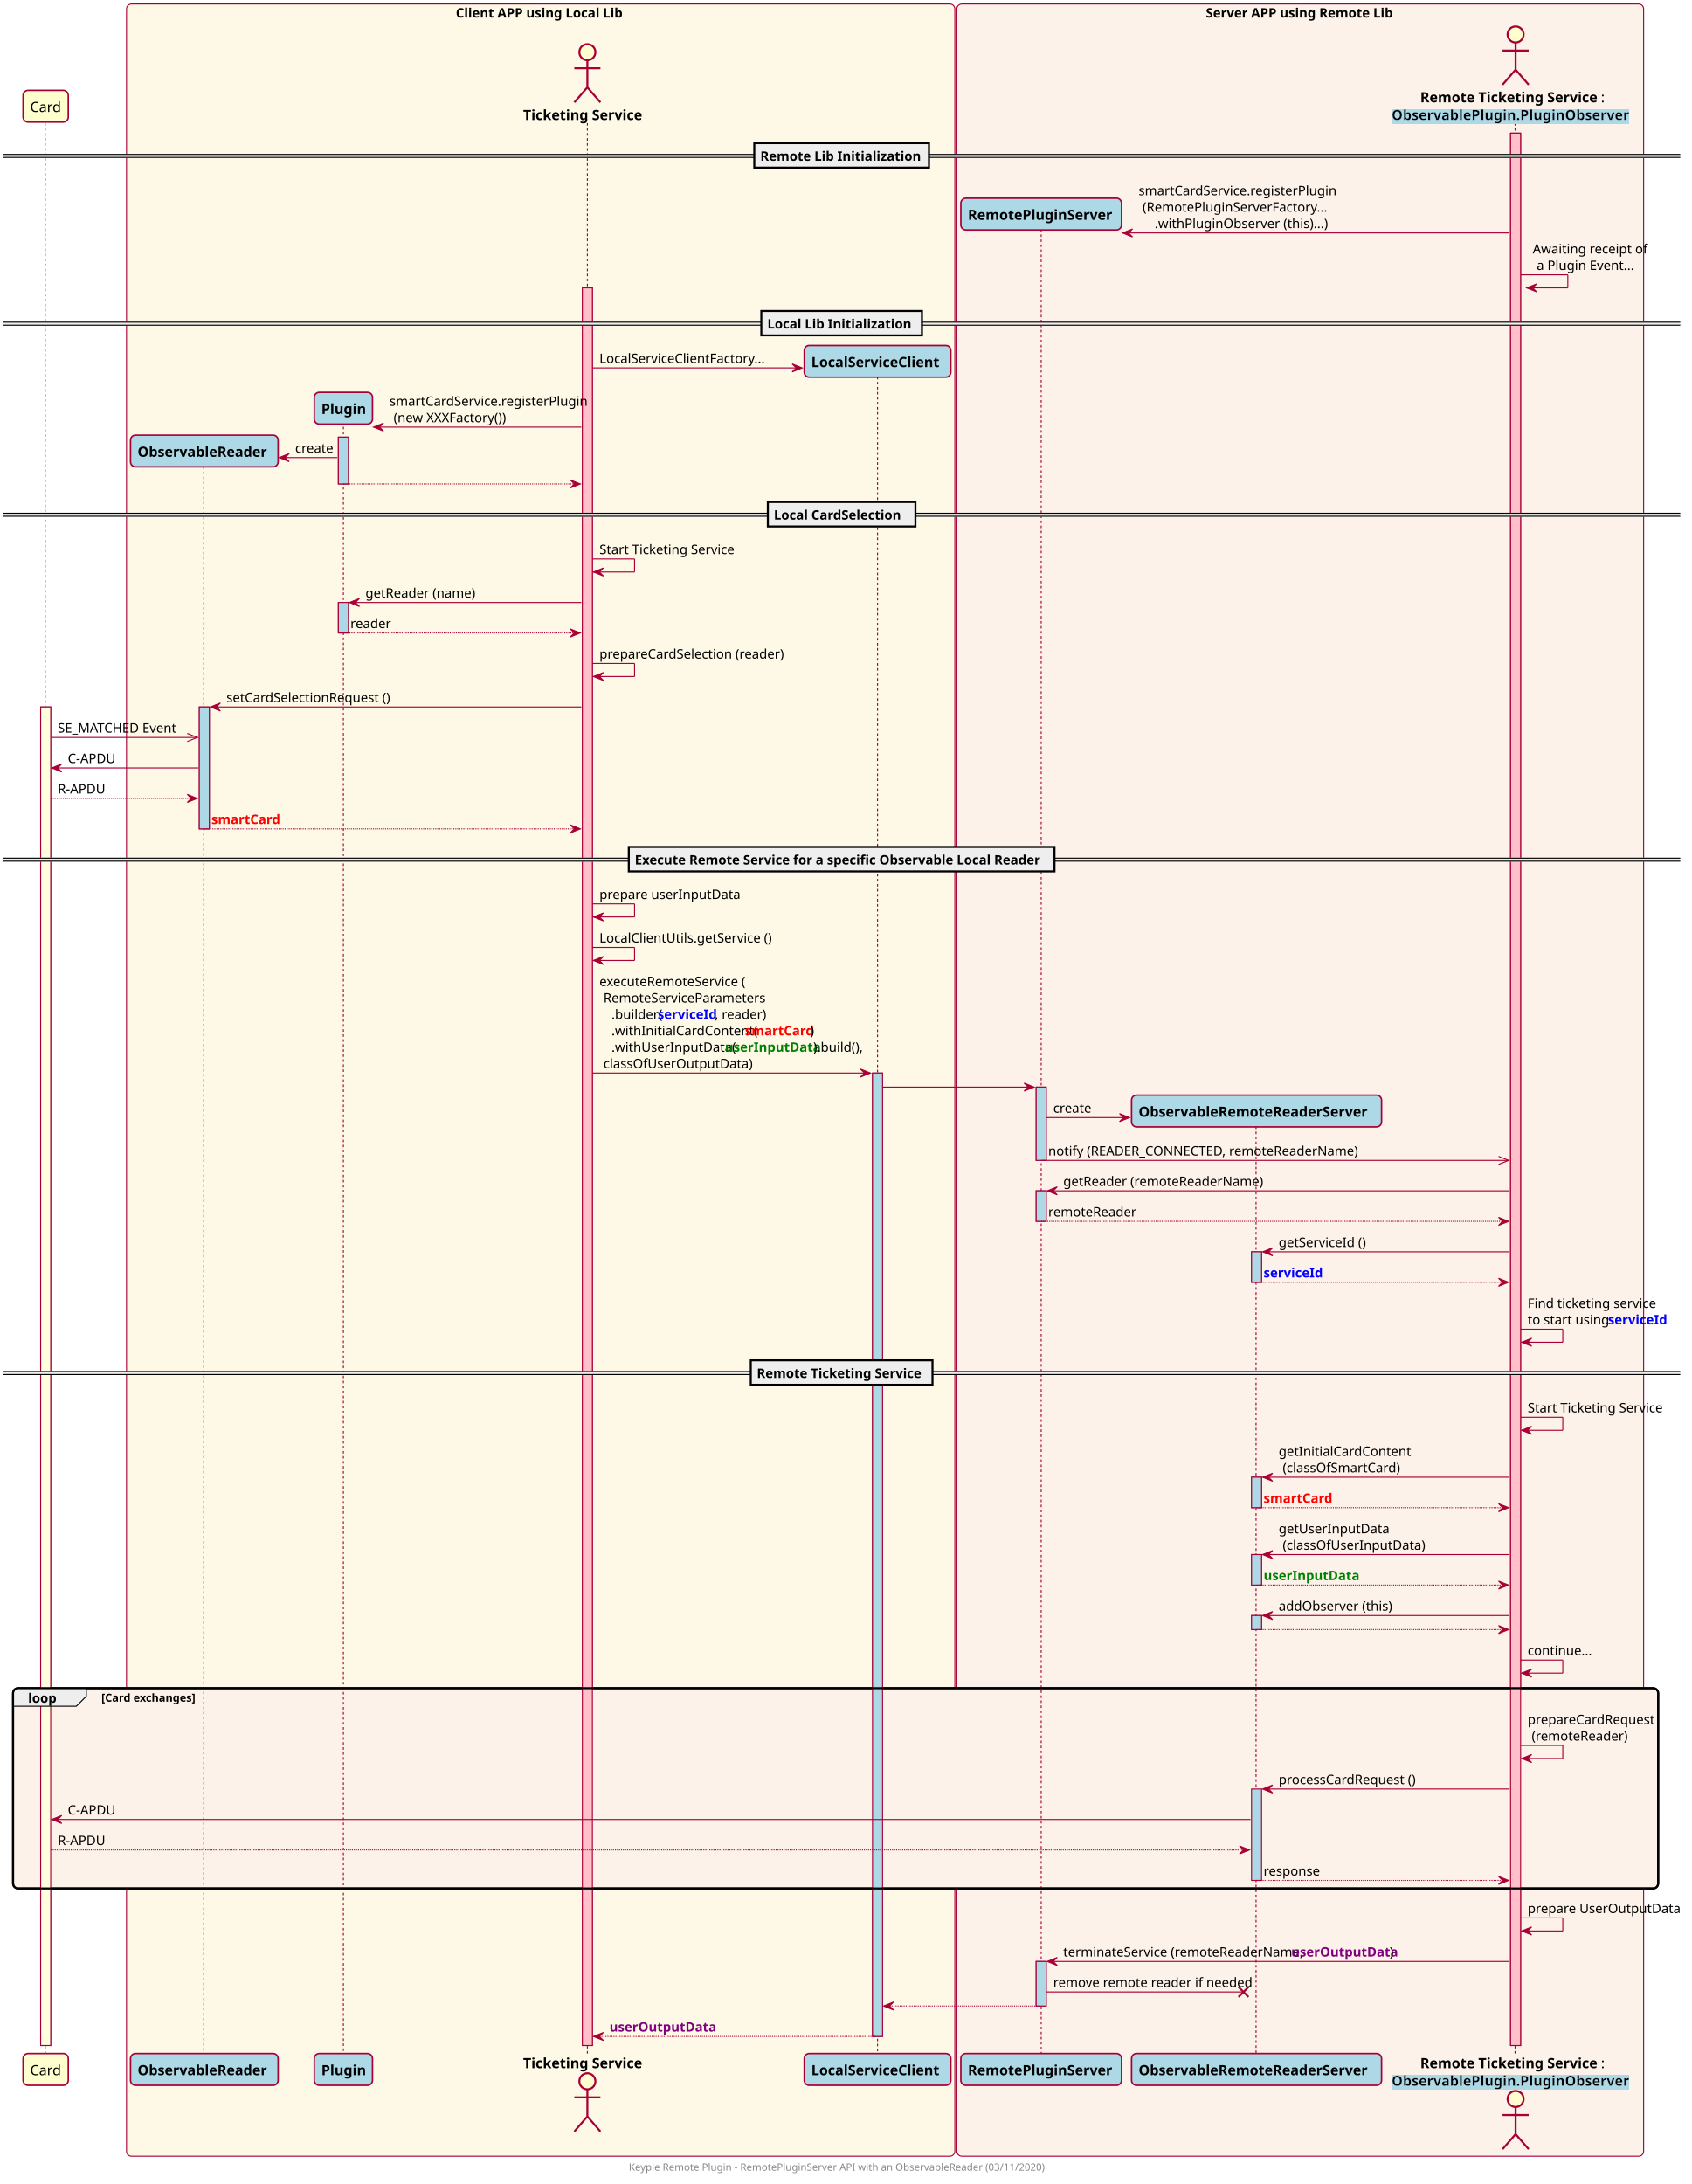
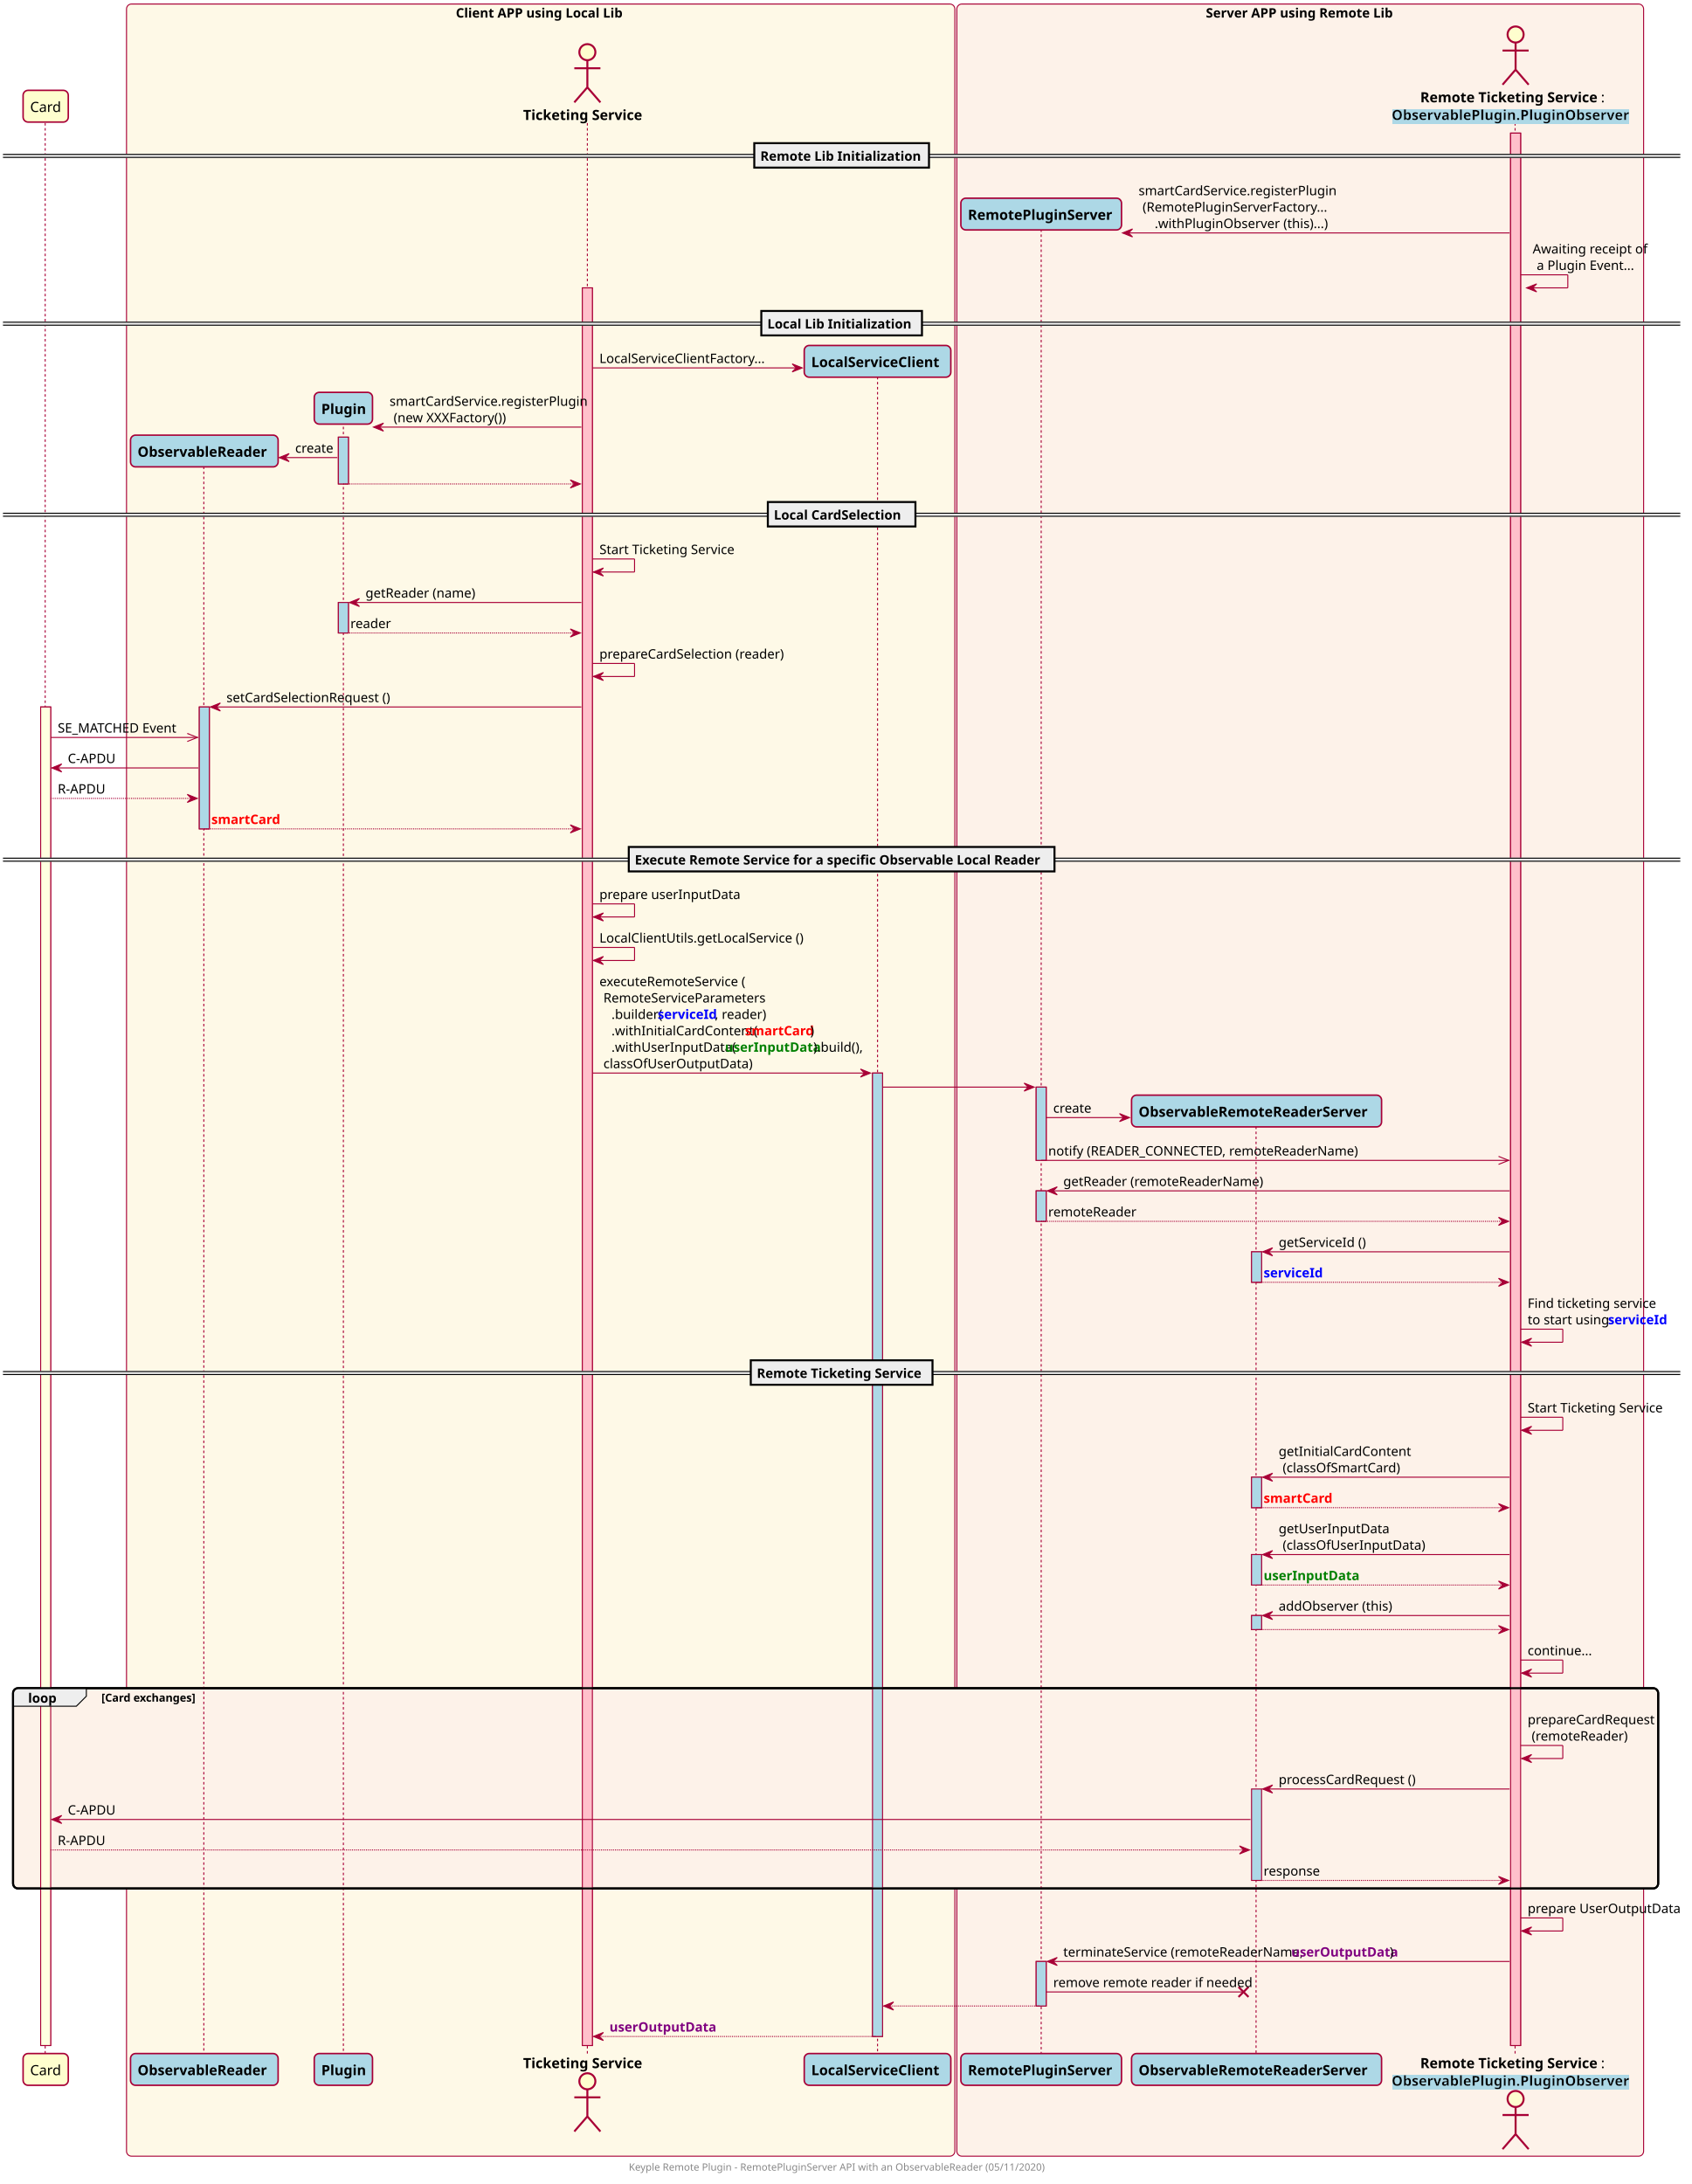
<svg xmlns="http://www.w3.org/2000/svg" contentScriptType="application/ecmascript" contentStyleType="text/css" height="4350px" preserveAspectRatio="none" style="width:3370px;height:4350px;" version="1.1" viewBox="0 0 3370 4350" width="3370px" zoomAndPan="magnify">
  <defs>
-     <filter height="1" id="b1gq5yoxg2u9iy0" width="1" x="0" y="0">
+     <filter height="1" id="b15k7k8jhwmaz30" width="1" x="0" y="0">
      <feFlood flood-color="#ADD8E6" result="flood" />
      <feComposite in="SourceGraphic" in2="flood" operator="over" />
    </filter>
  </defs>
  <g>
    <rect fill="#FEF9E7" height="4286.609" rx="10" ry="10" style="stroke: #A80036; stroke-width: 2.0;" width="1650" x="252" y="8" />
    <text fill="#000000" font-family="sans-serif" font-size="26" font-weight="bold" lengthAdjust="spacingAndGlyphs" textLength="338" x="908" y="34.99">Client APP using Local Lib</text>
    <rect fill="#FDF2E9" height="4286.609" rx="10" ry="10" style="stroke: #A80036; stroke-width: 2.0;" width="1368" x="1906" y="8" />
    <text fill="#000000" font-family="sans-serif" font-size="26" font-weight="bold" lengthAdjust="spacingAndGlyphs" textLength="376" x="2402" y="34.99">Server APP using Remote Lib</text>
    <rect fill="#FFFFE0" height="2666.047" style="stroke: #A80036; stroke-width: 2.0;" width="20" x="81" y="1408.125" />
    <rect fill="#ADD8E6" height="242.812" style="stroke: #A80036; stroke-width: 2.0;" width="20" x="397" y="1408.125" />
    <rect fill="#ADD8E6" height="93.219" style="stroke: #A80036; stroke-width: 2.0;" width="20" x="674" y="870.688" />
    <rect fill="#ADD8E6" height="60.703" style="stroke: #A80036; stroke-width: 2.0;" width="20" x="674" y="1200.016" />
    <rect fill="#FFC0CB" height="3500.812" style="stroke: #A80036; stroke-width: 2.0;" width="20" x="1160" y="573.359" />
    <rect fill="#ADD8E6" height="1918.906" style="stroke: #A80036; stroke-width: 2.0;" width="20" x="1738" y="2137.266" />
    <rect fill="#ADD8E6" height="145.922" style="stroke: #A80036; stroke-width: 2.0;" width="20" x="2064" y="2165.266" />
    <rect fill="#ADD8E6" height="60.703" style="stroke: #A80036; stroke-width: 2.0;" width="20" x="2064" y="2371.891" />
    <rect fill="#ADD8E6" height="88.703" style="stroke: #A80036; stroke-width: 2.0;" width="20" x="2064" y="3906.766" />
    <rect fill="#ADD8E6" height="60.703" style="stroke: #A80036; stroke-width: 2.0;" width="20" x="2493" y="2493.297" />
    <rect fill="#ADD8E6" height="60.703" style="stroke: #A80036; stroke-width: 2.0;" width="20" x="2493" y="2942.219" />
    <rect fill="#ADD8E6" height="60.703" style="stroke: #A80036; stroke-width: 2.0;" width="20" x="2493" y="3096.328" />
    <rect fill="#ADD8E6" height="28" style="stroke: #A80036; stroke-width: 2.0;" width="20" x="2493" y="3217.734" />
    <rect fill="#ADD8E6" height="182.109" style="stroke: #A80036; stroke-width: 2.0;" width="20" x="2493" y="3563.25" />
    <rect fill="#FFC0CB" height="3809.031" style="stroke: #A80036; stroke-width: 2.0;" width="20" x="3009" y="265.141" />
    <rect fill="#FDF2E9" height="398.922" rx="10" ry="10" style="stroke: #000000; stroke-width: 4.0;" width="3277" x="26" y="3362.438" />
    <line style="stroke: #A80036; stroke-width: 2.0; stroke-dasharray: 5.0,5.0;" x1="90" x2="90" y1="245.141" y2="4092.172" />
    <line style="stroke: #A80036; stroke-width: 2.0; stroke-dasharray: 5.0,5.0;" x1="406" x2="406" y1="929.297" y2="4092.172" />
    <line style="stroke: #A80036; stroke-width: 2.0; stroke-dasharray: 5.0,5.0;" x1="684" x2="684" y1="839.984" y2="4092.172" />
    <line style="stroke: #A80036; stroke-width: 2.0; stroke-dasharray: 5.0,5.0;" x1="1170" x2="1170" y1="245.141" y2="4092.172" />
    <line style="stroke: #A80036; stroke-width: 2.0; stroke-dasharray: 5.0,5.0;" x1="1748" x2="1748" y1="750.672" y2="4092.172" />
    <line style="stroke: #A80036; stroke-width: 2.0; stroke-dasharray: 5.0,5.0;" x1="2074" x2="2074" y1="436.898" y2="4092.172" />
    <line style="stroke: #A80036; stroke-width: 2.0; stroke-dasharray: 5.0,5.0;" x1="2502" x2="2502" y1="2243.875" y2="4092.172" />
    <line style="stroke: #A80036; stroke-width: 2.0; stroke-dasharray: 5.0,5.0;" x1="3018" x2="3018" y1="245.141" y2="4092.172" />
    <rect fill="#FEFECE" height="63.219" rx="10" ry="10" style="stroke: #A80036; stroke-width: 3.0;" width="90" x="46" y="179.922" />
    <text fill="#000000" font-family="sans-serif" font-size="28" lengthAdjust="spacingAndGlyphs" textLength="62" x="60" y="222.988">Card</text>
    <rect fill="#FEFECE" height="63.219" rx="10" ry="10" style="stroke: #A80036; stroke-width: 3.0;" width="90" x="46" y="4090.172" />
    <text fill="#000000" font-family="sans-serif" font-size="28" lengthAdjust="spacingAndGlyphs" textLength="62" x="60" y="4133.238">Card</text>
    <rect fill="#ADD8E6" height="63.219" rx="10" ry="10" style="stroke: #A80036; stroke-width: 3.0;" width="294" x="260" y="4090.172" />
    <text fill="#000000" font-family="sans-serif" font-size="28" font-weight="bold" lengthAdjust="spacingAndGlyphs" textLength="266" x="274" y="4133.238">ObservableReader</text>
    <rect fill="#ADD8E6" height="63.219" rx="10" ry="10" style="stroke: #A80036; stroke-width: 3.0;" width="116" x="626" y="4090.172" />
    <text fill="#000000" font-family="sans-serif" font-size="28" font-weight="bold" lengthAdjust="spacingAndGlyphs" textLength="88" x="640" y="4133.238">Plugin</text>
    <text fill="#000000" font-family="sans-serif" font-size="28" font-weight="bold" lengthAdjust="spacingAndGlyphs" textLength="244" x="1042" y="238.988">Ticketing Service</text>
    <ellipse cx="1170" cy="103.922" fill="#FEFECE" rx="16" ry="16" style="stroke: #A80036; stroke-width: 4.0;" />
    <path d="M1170,119.922 L1170,173.922 M1144,135.922 L1196,135.922 M1170,173.922 L1144,203.922 M1170,173.922 L1196,203.922 " fill="none" style="stroke: #A80036; stroke-width: 4.0;" />
    <text fill="#000000" font-family="sans-serif" font-size="28" font-weight="bold" lengthAdjust="spacingAndGlyphs" textLength="244" x="1042" y="4119.238">Ticketing Service</text>
    <ellipse cx="1170" cy="4145.391" fill="#FEFECE" rx="16" ry="16" style="stroke: #A80036; stroke-width: 4.0;" />
    <path d="M1170,4161.391 L1170,4215.391 M1144,4177.391 L1196,4177.391 M1170,4215.391 L1144,4245.391 M1170,4215.391 L1196,4245.391 " fill="none" style="stroke: #A80036; stroke-width: 4.0;" />
    <rect fill="#ADD8E6" height="63.219" rx="10" ry="10" style="stroke: #A80036; stroke-width: 3.0;" width="292" x="1602" y="4090.172" />
    <text fill="#000000" font-family="sans-serif" font-size="28" font-weight="bold" lengthAdjust="spacingAndGlyphs" textLength="264" x="1616" y="4133.238">LocalServiceClient</text>
    <rect fill="#ADD8E6" height="63.219" rx="10" ry="10" style="stroke: #A80036; stroke-width: 3.0;" width="320" x="1914" y="4090.172" />
    <text fill="#000000" font-family="sans-serif" font-size="28" font-weight="bold" lengthAdjust="spacingAndGlyphs" textLength="292" x="1928" y="4133.238">RemotePluginServer</text>
    <rect fill="#ADD8E6" height="63.219" rx="10" ry="10" style="stroke: #A80036; stroke-width: 3.0;" width="498" x="2254" y="4090.172" />
    <text fill="#000000" font-family="sans-serif" font-size="28" font-weight="bold" lengthAdjust="spacingAndGlyphs" textLength="470" x="2268" y="4133.238">ObservableRemoteReaderServer</text>
    <text fill="#000000" font-family="sans-serif" font-size="28" font-weight="bold" lengthAdjust="spacingAndGlyphs" textLength="360" x="2829" y="203.769">Remote Ticketing Service</text>
    <text fill="#000000" font-family="sans-serif" font-size="28" lengthAdjust="spacingAndGlyphs" textLength="8" x="3189" y="203.769">:</text>
-     <text fill="#000000" filter="url(#b1gq5yoxg2u9iy0)" font-family="sans-serif" font-size="28" font-weight="bold" lengthAdjust="spacingAndGlyphs" textLength="482" x="2772" y="238.988">ObservablePlugin.PluginObserver</text>
+     <text fill="#000000" filter="url(#b15k7k8jhwmaz30)" font-family="sans-serif" font-size="28" font-weight="bold" lengthAdjust="spacingAndGlyphs" textLength="482" x="2772" y="238.988">ObservablePlugin.PluginObserver</text>
    <ellipse cx="3019" cy="68.703" fill="#FEFECE" rx="16" ry="16" style="stroke: #A80036; stroke-width: 4.0;" />
    <path d="M3019,84.703 L3019,138.703 M2993,100.703 L3045,100.703 M3019,138.703 L2993,168.703 M3019,138.703 L3045,168.703 " fill="none" style="stroke: #A80036; stroke-width: 4.0;" />
    <text fill="#000000" font-family="sans-serif" font-size="28" font-weight="bold" lengthAdjust="spacingAndGlyphs" textLength="360" x="2829" y="4119.238">Remote Ticketing Service</text>
    <text fill="#000000" font-family="sans-serif" font-size="28" lengthAdjust="spacingAndGlyphs" textLength="8" x="3189" y="4119.238">:</text>
-     <text fill="#000000" filter="url(#b1gq5yoxg2u9iy0)" font-family="sans-serif" font-size="28" font-weight="bold" lengthAdjust="spacingAndGlyphs" textLength="482" x="2772" y="4154.457">ObservablePlugin.PluginObserver</text>
+     <text fill="#000000" filter="url(#b15k7k8jhwmaz30)" font-family="sans-serif" font-size="28" font-weight="bold" lengthAdjust="spacingAndGlyphs" textLength="482" x="2772" y="4154.457">ObservablePlugin.PluginObserver</text>
    <ellipse cx="3019" cy="4180.609" fill="#FEFECE" rx="16" ry="16" style="stroke: #A80036; stroke-width: 4.0;" />
    <path d="M3019,4196.609 L3019,4250.609 M2993,4212.609 L3045,4212.609 M3019,4250.609 L2993,4280.609 M3019,4250.609 L3045,4280.609 " fill="none" style="stroke: #A80036; stroke-width: 4.0;" />
    <rect fill="#FFFFE0" height="2666.047" style="stroke: #A80036; stroke-width: 2.0;" width="20" x="81" y="1408.125" />
    <rect fill="#ADD8E6" height="242.812" style="stroke: #A80036; stroke-width: 2.0;" width="20" x="397" y="1408.125" />
    <rect fill="#ADD8E6" height="93.219" style="stroke: #A80036; stroke-width: 2.0;" width="20" x="674" y="870.688" />
    <rect fill="#ADD8E6" height="60.703" style="stroke: #A80036; stroke-width: 2.0;" width="20" x="674" y="1200.016" />
    <rect fill="#FFC0CB" height="3500.812" style="stroke: #A80036; stroke-width: 2.0;" width="20" x="1160" y="573.359" />
    <rect fill="#ADD8E6" height="1918.906" style="stroke: #A80036; stroke-width: 2.0;" width="20" x="1738" y="2137.266" />
    <rect fill="#ADD8E6" height="145.922" style="stroke: #A80036; stroke-width: 2.0;" width="20" x="2064" y="2165.266" />
    <rect fill="#ADD8E6" height="60.703" style="stroke: #A80036; stroke-width: 2.0;" width="20" x="2064" y="2371.891" />
    <rect fill="#ADD8E6" height="88.703" style="stroke: #A80036; stroke-width: 2.0;" width="20" x="2064" y="3906.766" />
    <rect fill="#ADD8E6" height="60.703" style="stroke: #A80036; stroke-width: 2.0;" width="20" x="2493" y="2493.297" />
    <rect fill="#ADD8E6" height="60.703" style="stroke: #A80036; stroke-width: 2.0;" width="20" x="2493" y="2942.219" />
    <rect fill="#ADD8E6" height="60.703" style="stroke: #A80036; stroke-width: 2.0;" width="20" x="2493" y="3096.328" />
    <rect fill="#ADD8E6" height="28" style="stroke: #A80036; stroke-width: 2.0;" width="20" x="2493" y="3217.734" />
    <rect fill="#ADD8E6" height="182.109" style="stroke: #A80036; stroke-width: 2.0;" width="20" x="2493" y="3563.25" />
    <rect fill="#FFC0CB" height="3809.031" style="stroke: #A80036; stroke-width: 2.0;" width="20" x="3009" y="265.141" />
    <rect fill="#EEEEEE" height="6" style="stroke: #EEEEEE; stroke-width: 2.0;" width="3341" x="6" y="307.492" />
    <line style="stroke: #000000; stroke-width: 2.0;" x1="6" x2="3347" y1="307.492" y2="307.492" />
    <line style="stroke: #000000; stroke-width: 2.0;" x1="6" x2="3347" y1="313.492" y2="313.492" />
    <rect fill="#EEEEEE" height="48.703" style="stroke: #000000; stroke-width: 4.0;" width="348" x="1502.5" y="285.141" />
    <text fill="#000000" font-family="sans-serif" font-size="26" font-weight="bold" lengthAdjust="spacingAndGlyphs" textLength="312" x="1514.5" y="320.131">Remote Lib Initialization</text>
    <polygon fill="#A80036" points="2256,455.953,2236,463.953,2256,471.953,2248,463.953" style="stroke: #A80036; stroke-width: 2.0;" />
    <line style="stroke: #A80036; stroke-width: 2.0;" x1="2244" x2="3007" y1="463.953" y2="463.953" />
    <text fill="#000000" font-family="sans-serif" font-size="26" lengthAdjust="spacingAndGlyphs" textLength="370" x="2268" y="388.834">smartCardService.registerPlugin</text>
    <text fill="#000000" font-family="sans-serif" font-size="26" lengthAdjust="spacingAndGlyphs" textLength="354" x="2276" y="421.537">(RemotePluginServerFactory...</text>
    <text fill="#000000" font-family="sans-serif" font-size="26" lengthAdjust="spacingAndGlyphs" textLength="326" x="2300" y="454.24">.withPluginObserver (this)...)</text>
    <rect fill="#ADD8E6" height="63.219" rx="10" ry="10" style="stroke: #A80036; stroke-width: 3.0;" width="320" x="1914" y="394.734" />
    <text fill="#000000" font-family="sans-serif" font-size="28" font-weight="bold" lengthAdjust="spacingAndGlyphs" textLength="292" x="1928" y="437.801">RemotePluginServer</text>
    <line style="stroke: #A80036; stroke-width: 2.0;" x1="3029" x2="3123" y1="547.359" y2="547.359" />
    <line style="stroke: #A80036; stroke-width: 2.0;" x1="3123" x2="3123" y1="547.359" y2="573.359" />
    <line style="stroke: #A80036; stroke-width: 2.0;" x1="3041" x2="3123" y1="573.359" y2="573.359" />
    <polygon fill="#A80036" points="3061,565.359,3041,573.359,3061,581.359,3053,573.359" style="stroke: #A80036; stroke-width: 2.0;" />
    <text fill="#000000" font-family="sans-serif" font-size="26" lengthAdjust="spacingAndGlyphs" textLength="212" x="3053" y="504.943">Awaiting receipt of</text>
    <text fill="#000000" font-family="sans-serif" font-size="26" lengthAdjust="spacingAndGlyphs" textLength="190" x="3061" y="537.646">a Plugin Event...</text>
    <rect fill="#EEEEEE" height="6" style="stroke: #EEEEEE; stroke-width: 2.0;" width="3341" x="6" y="641.711" />
    <line style="stroke: #000000; stroke-width: 2.0;" x1="6" x2="3347" y1="641.711" y2="641.711" />
    <line style="stroke: #000000; stroke-width: 2.0;" x1="6" x2="3347" y1="647.711" y2="647.711" />
    <rect fill="#EEEEEE" height="48.703" style="stroke: #000000; stroke-width: 4.0;" width="320" x="1516.5" y="619.359" />
    <text fill="#000000" font-family="sans-serif" font-size="26" font-weight="bold" lengthAdjust="spacingAndGlyphs" textLength="284" x="1528.5" y="654.35">Local Lib Initialization</text>
    <polygon fill="#A80036" points="1578,724.766,1598,732.766,1578,740.766,1586,732.766" style="stroke: #A80036; stroke-width: 2.0;" />
    <line style="stroke: #A80036; stroke-width: 2.0;" x1="1180" x2="1590" y1="732.766" y2="732.766" />
    <text fill="#000000" font-family="sans-serif" font-size="26" lengthAdjust="spacingAndGlyphs" textLength="324" x="1194" y="723.053">LocalServiceClientFactory...</text>
    <rect fill="#ADD8E6" height="63.219" rx="10" ry="10" style="stroke: #A80036; stroke-width: 3.0;" width="292" x="1602" y="688.062" />
    <text fill="#000000" font-family="sans-serif" font-size="28" font-weight="bold" lengthAdjust="spacingAndGlyphs" textLength="264" x="1616" y="731.129">LocalServiceClient</text>
    <polygon fill="#A80036" points="764,842.688,744,850.688,764,858.688,756,850.688" style="stroke: #A80036; stroke-width: 2.0;" />
    <line style="stroke: #A80036; stroke-width: 2.0;" x1="752" x2="1158" y1="850.688" y2="850.688" />
    <text fill="#000000" font-family="sans-serif" font-size="26" lengthAdjust="spacingAndGlyphs" textLength="370" x="776" y="808.271">smartCardService.registerPlugin</text>
    <text fill="#000000" font-family="sans-serif" font-size="26" lengthAdjust="spacingAndGlyphs" textLength="216" x="784" y="840.975">(new XXXFactory())</text>
    <rect fill="#ADD8E6" height="63.219" rx="10" ry="10" style="stroke: #A80036; stroke-width: 3.0;" width="116" x="626" y="781.469" />
    <text fill="#000000" font-family="sans-serif" font-size="28" font-weight="bold" lengthAdjust="spacingAndGlyphs" textLength="88" x="640" y="824.535">Plugin</text>
    <polygon fill="#A80036" points="576,903.391,556,911.391,576,919.391,568,911.391" style="stroke: #A80036; stroke-width: 2.0;" />
    <line style="stroke: #A80036; stroke-width: 2.0;" x1="564" x2="672" y1="911.391" y2="911.391" />
    <text fill="#000000" font-family="sans-serif" font-size="26" lengthAdjust="spacingAndGlyphs" textLength="72" x="588" y="901.678">create</text>
    <rect fill="#ADD8E6" height="63.219" rx="10" ry="10" style="stroke: #A80036; stroke-width: 3.0;" width="294" x="260" y="866.688" />
    <text fill="#000000" font-family="sans-serif" font-size="28" font-weight="bold" lengthAdjust="spacingAndGlyphs" textLength="266" x="274" y="909.754">ObservableReader</text>
    <polygon fill="#A80036" points="1136,955.906,1156,963.906,1136,971.906,1144,963.906" style="stroke: #A80036; stroke-width: 2.0;" />
    <line style="stroke: #A80036; stroke-width: 2.0; stroke-dasharray: 2.0,2.0;" x1="684" x2="1148" y1="963.906" y2="963.906" />
    <rect fill="#EEEEEE" height="6" style="stroke: #EEEEEE; stroke-width: 2.0;" width="3341" x="6" y="1022.258" />
    <line style="stroke: #000000; stroke-width: 2.0;" x1="6" x2="3347" y1="1022.258" y2="1022.258" />
    <line style="stroke: #000000; stroke-width: 2.0;" x1="6" x2="3347" y1="1028.258" y2="1028.258" />
    <rect fill="#EEEEEE" height="48.703" style="stroke: #000000; stroke-width: 4.0;" width="294" x="1529.5" y="999.906" />
    <text fill="#000000" font-family="sans-serif" font-size="26" font-weight="bold" lengthAdjust="spacingAndGlyphs" textLength="258" x="1541.5" y="1034.897">Local CardSelection</text>
    <line style="stroke: #A80036; stroke-width: 2.0;" x1="1180" x2="1264" y1="1113.312" y2="1113.312" />
    <line style="stroke: #A80036; stroke-width: 2.0;" x1="1264" x2="1264" y1="1113.312" y2="1139.312" />
    <line style="stroke: #A80036; stroke-width: 2.0;" x1="1182" x2="1264" y1="1139.312" y2="1139.312" />
    <polygon fill="#A80036" points="1202,1131.312,1182,1139.312,1202,1147.312,1194,1139.312" style="stroke: #A80036; stroke-width: 2.0;" />
    <text fill="#000000" font-family="sans-serif" font-size="26" lengthAdjust="spacingAndGlyphs" textLength="260" x="1194" y="1103.6">Start Ticketing Service</text>
    <polygon fill="#A80036" points="716,1192.016,696,1200.016,716,1208.016,708,1200.016" style="stroke: #A80036; stroke-width: 2.0;" />
    <line style="stroke: #A80036; stroke-width: 2.0;" x1="704" x2="1158" y1="1200.016" y2="1200.016" />
    <text fill="#000000" font-family="sans-serif" font-size="26" lengthAdjust="spacingAndGlyphs" textLength="206" x="728" y="1190.303">getReader (name)</text>
    <polygon fill="#A80036" points="1136,1252.719,1156,1260.719,1136,1268.719,1144,1260.719" style="stroke: #A80036; stroke-width: 2.0;" />
    <line style="stroke: #A80036; stroke-width: 2.0; stroke-dasharray: 2.0,2.0;" x1="684" x2="1148" y1="1260.719" y2="1260.719" />
    <text fill="#000000" font-family="sans-serif" font-size="26" lengthAdjust="spacingAndGlyphs" textLength="72" x="698" y="1251.006">reader</text>
    <line style="stroke: #A80036; stroke-width: 2.0;" x1="1180" x2="1264" y1="1321.422" y2="1321.422" />
    <line style="stroke: #A80036; stroke-width: 2.0;" x1="1264" x2="1264" y1="1321.422" y2="1347.422" />
    <line style="stroke: #A80036; stroke-width: 2.0;" x1="1182" x2="1264" y1="1347.422" y2="1347.422" />
    <polygon fill="#A80036" points="1202,1339.422,1182,1347.422,1202,1355.422,1194,1347.422" style="stroke: #A80036; stroke-width: 2.0;" />
    <text fill="#000000" font-family="sans-serif" font-size="26" lengthAdjust="spacingAndGlyphs" textLength="344" x="1194" y="1311.709">prepareCardSelection (reader)</text>
    <polygon fill="#A80036" points="439,1400.125,419,1408.125,439,1416.125,431,1408.125" style="stroke: #A80036; stroke-width: 2.0;" />
    <line style="stroke: #A80036; stroke-width: 2.0;" x1="427" x2="1158" y1="1408.125" y2="1408.125" />
    <text fill="#000000" font-family="sans-serif" font-size="26" lengthAdjust="spacingAndGlyphs" textLength="318" x="451" y="1398.412">setCardSelectionRequest ()</text>
    <line style="stroke: #A80036; stroke-width: 2.0;" x1="393" x2="373" y1="1468.828" y2="1460.828" />
    <line style="stroke: #A80036; stroke-width: 2.0;" x1="393" x2="373" y1="1468.828" y2="1476.828" />
    <line style="stroke: #A80036; stroke-width: 2.0;" x1="101" x2="395" y1="1468.828" y2="1468.828" />
    <text fill="#000000" font-family="sans-serif" font-size="26" lengthAdjust="spacingAndGlyphs" textLength="248" x="115" y="1459.115">SE_MATCHED Event</text>
    <polygon fill="#A80036" points="123,1521.531,103,1529.531,123,1537.531,115,1529.531" style="stroke: #A80036; stroke-width: 2.0;" />
    <line style="stroke: #A80036; stroke-width: 2.0;" x1="111" x2="395" y1="1529.531" y2="1529.531" />
    <text fill="#000000" font-family="sans-serif" font-size="26" lengthAdjust="spacingAndGlyphs" textLength="98" x="135" y="1519.818">C-APDU</text>
    <polygon fill="#A80036" points="373,1582.234,393,1590.234,373,1598.234,381,1590.234" style="stroke: #A80036; stroke-width: 2.0;" />
    <line style="stroke: #A80036; stroke-width: 2.0; stroke-dasharray: 2.0,2.0;" x1="101" x2="385" y1="1590.234" y2="1590.234" />
    <text fill="#000000" font-family="sans-serif" font-size="26" lengthAdjust="spacingAndGlyphs" textLength="98" x="115" y="1580.522">R-APDU</text>
    <polygon fill="#A80036" points="1136,1642.938,1156,1650.938,1136,1658.938,1144,1650.938" style="stroke: #A80036; stroke-width: 2.0;" />
    <line style="stroke: #A80036; stroke-width: 2.0; stroke-dasharray: 2.0,2.0;" x1="407" x2="1148" y1="1650.938" y2="1650.938" />
    <text fill="#FF0000" font-family="sans-serif" font-size="26" font-weight="bold" lengthAdjust="spacingAndGlyphs" textLength="130" x="421" y="1641.225">smartCard</text>
    <rect fill="#EEEEEE" height="6" style="stroke: #EEEEEE; stroke-width: 2.0;" width="3341" x="6" y="1709.289" />
    <line style="stroke: #000000; stroke-width: 2.0;" x1="6" x2="3347" y1="1709.289" y2="1709.289" />
    <line style="stroke: #000000; stroke-width: 2.0;" x1="6" x2="3347" y1="1715.289" y2="1715.289" />
    <rect fill="#EEEEEE" height="48.703" style="stroke: #000000; stroke-width: 4.0;" width="848" x="1252.5" y="1686.938" />
    <text fill="#000000" font-family="sans-serif" font-size="26" font-weight="bold" lengthAdjust="spacingAndGlyphs" textLength="812" x="1264.5" y="1721.928">Execute Remote Service for a specific Observable Local Reader</text>
    <line style="stroke: #A80036; stroke-width: 2.0;" x1="1180" x2="1264" y1="1800.344" y2="1800.344" />
    <line style="stroke: #A80036; stroke-width: 2.0;" x1="1264" x2="1264" y1="1800.344" y2="1826.344" />
    <line style="stroke: #A80036; stroke-width: 2.0;" x1="1182" x2="1264" y1="1826.344" y2="1826.344" />
    <polygon fill="#A80036" points="1202,1818.344,1182,1826.344,1202,1834.344,1194,1826.344" style="stroke: #A80036; stroke-width: 2.0;" />
    <text fill="#000000" font-family="sans-serif" font-size="26" lengthAdjust="spacingAndGlyphs" textLength="254" x="1194" y="1790.631">prepare userInputData</text>
    <line style="stroke: #A80036; stroke-width: 2.0;" x1="1180" x2="1264" y1="1887.047" y2="1887.047" />
    <line style="stroke: #A80036; stroke-width: 2.0;" x1="1264" x2="1264" y1="1887.047" y2="1913.047" />
    <line style="stroke: #A80036; stroke-width: 2.0;" x1="1182" x2="1264" y1="1913.047" y2="1913.047" />
    <polygon fill="#A80036" points="1202,1905.047,1182,1913.047,1202,1921.047,1194,1913.047" style="stroke: #A80036; stroke-width: 2.0;" />
-     <text fill="#000000" font-family="sans-serif" font-size="26" lengthAdjust="spacingAndGlyphs" textLength="332" x="1194" y="1877.334">LocalClientUtils.getService ()</text>
+     <text fill="#000000" font-family="sans-serif" font-size="26" lengthAdjust="spacingAndGlyphs" textLength="394" x="1194" y="1877.334">LocalClientUtils.getLocalService ()</text>
    <polygon fill="#A80036" points="1714,2129.266,1734,2137.266,1714,2145.266,1722,2137.266" style="stroke: #A80036; stroke-width: 2.0;" />
    <line style="stroke: #A80036; stroke-width: 2.0;" x1="1180" x2="1726" y1="2137.266" y2="2137.266" />
    <text fill="#000000" font-family="sans-serif" font-size="26" lengthAdjust="spacingAndGlyphs" textLength="282" x="1194" y="1964.037">executeRemoteService (</text>
    <text fill="#000000" font-family="sans-serif" font-size="26" lengthAdjust="spacingAndGlyphs" textLength="308" x="1202" y="1996.74">RemoteServiceParameters</text>
    <text fill="#000000" font-family="sans-serif" font-size="26" lengthAdjust="spacingAndGlyphs" textLength="92" x="1218" y="2029.443">.builder(</text>
    <text fill="#0000FF" font-family="sans-serif" font-size="26" font-weight="bold" lengthAdjust="spacingAndGlyphs" textLength="114" x="1310" y="2029.443">serviceId</text>
    <text fill="#000000" font-family="sans-serif" font-size="26" lengthAdjust="spacingAndGlyphs" textLength="96" x="1424" y="2029.443">, reader)</text>
    <text fill="#000000" font-family="sans-serif" font-size="26" lengthAdjust="spacingAndGlyphs" textLength="266" x="1218" y="2062.146">.withInitialCardContent(</text>
    <text fill="#FF0000" font-family="sans-serif" font-size="26" font-weight="bold" lengthAdjust="spacingAndGlyphs" textLength="130" x="1484" y="2062.146">smartCard</text>
    <text fill="#000000" font-family="sans-serif" font-size="26" lengthAdjust="spacingAndGlyphs" textLength="8" x="1614" y="2062.146">)</text>
    <text fill="#000000" font-family="sans-serif" font-size="26" lengthAdjust="spacingAndGlyphs" textLength="226" x="1218" y="2094.85">.withUserInputData(</text>
    <text fill="#008000" font-family="sans-serif" font-size="26" font-weight="bold" lengthAdjust="spacingAndGlyphs" textLength="176" x="1444" y="2094.85">userInputData</text>
    <text fill="#000000" font-family="sans-serif" font-size="26" lengthAdjust="spacingAndGlyphs" textLength="94" x="1620" y="2094.85">).build(),</text>
    <text fill="#000000" font-family="sans-serif" font-size="26" lengthAdjust="spacingAndGlyphs" textLength="282" x="1202" y="2127.553">classOfUserOutputData)</text>
    <polygon fill="#A80036" points="2040,2157.266,2060,2165.266,2040,2173.266,2048,2165.266" style="stroke: #A80036; stroke-width: 2.0;" />
    <line style="stroke: #A80036; stroke-width: 2.0;" x1="1758" x2="2052" y1="2165.266" y2="2165.266" />
    <polygon fill="#A80036" points="2230,2217.969,2250,2225.969,2230,2233.969,2238,2225.969" style="stroke: #A80036; stroke-width: 2.0;" />
    <line style="stroke: #A80036; stroke-width: 2.0;" x1="2084" x2="2242" y1="2225.969" y2="2225.969" />
    <text fill="#000000" font-family="sans-serif" font-size="26" lengthAdjust="spacingAndGlyphs" textLength="72" x="2098" y="2216.256">create</text>
    <rect fill="#ADD8E6" height="63.219" rx="10" ry="10" style="stroke: #A80036; stroke-width: 3.0;" width="498" x="2254" y="2181.266" />
    <text fill="#000000" font-family="sans-serif" font-size="28" font-weight="bold" lengthAdjust="spacingAndGlyphs" textLength="470" x="2268" y="2224.332">ObservableRemoteReaderServer</text>
    <line style="stroke: #A80036; stroke-width: 2.0;" x1="3005" x2="2985" y1="2311.188" y2="2303.188" />
    <line style="stroke: #A80036; stroke-width: 2.0;" x1="3005" x2="2985" y1="2311.188" y2="2319.188" />
    <line style="stroke: #A80036; stroke-width: 2.0;" x1="2074" x2="3007" y1="2311.188" y2="2311.188" />
    <text fill="#000000" font-family="sans-serif" font-size="26" lengthAdjust="spacingAndGlyphs" textLength="614" x="2088" y="2301.475">notify (READER_CONNECTED, remoteReaderName)</text>
    <polygon fill="#A80036" points="2106,2363.891,2086,2371.891,2106,2379.891,2098,2371.891" style="stroke: #A80036; stroke-width: 2.0;" />
    <line style="stroke: #A80036; stroke-width: 2.0;" x1="2094" x2="3007" y1="2371.891" y2="2371.891" />
    <text fill="#000000" font-family="sans-serif" font-size="26" lengthAdjust="spacingAndGlyphs" textLength="372" x="2118" y="2362.178">getReader (remoteReaderName)</text>
    <polygon fill="#A80036" points="2985,2424.594,3005,2432.594,2985,2440.594,2993,2432.594" style="stroke: #A80036; stroke-width: 2.0;" />
    <line style="stroke: #A80036; stroke-width: 2.0; stroke-dasharray: 2.0,2.0;" x1="2074" x2="2997" y1="2432.594" y2="2432.594" />
    <text fill="#000000" font-family="sans-serif" font-size="26" lengthAdjust="spacingAndGlyphs" textLength="162" x="2088" y="2422.881">remoteReader</text>
    <polygon fill="#A80036" points="2535,2485.297,2515,2493.297,2535,2501.297,2527,2493.297" style="stroke: #A80036; stroke-width: 2.0;" />
    <line style="stroke: #A80036; stroke-width: 2.0;" x1="2523" x2="3007" y1="2493.297" y2="2493.297" />
    <text fill="#000000" font-family="sans-serif" font-size="26" lengthAdjust="spacingAndGlyphs" textLength="164" x="2547" y="2483.584">getServiceId ()</text>
    <polygon fill="#A80036" points="2985,2546,3005,2554,2985,2562,2993,2554" style="stroke: #A80036; stroke-width: 2.0;" />
    <line style="stroke: #A80036; stroke-width: 2.0; stroke-dasharray: 2.0,2.0;" x1="2503" x2="2997" y1="2554" y2="2554" />
    <text fill="#0000FF" font-family="sans-serif" font-size="26" font-weight="bold" lengthAdjust="spacingAndGlyphs" textLength="114" x="2517" y="2544.287">serviceId</text>
    <line style="stroke: #A80036; stroke-width: 2.0;" x1="3029" x2="3113" y1="2647.406" y2="2647.406" />
    <line style="stroke: #A80036; stroke-width: 2.0;" x1="3113" x2="3113" y1="2647.406" y2="2673.406" />
    <line style="stroke: #A80036; stroke-width: 2.0;" x1="3031" x2="3113" y1="2673.406" y2="2673.406" />
    <polygon fill="#A80036" points="3051,2665.406,3031,2673.406,3051,2681.406,3043,2673.406" style="stroke: #A80036; stroke-width: 2.0;" />
    <text fill="#000000" font-family="sans-serif" font-size="26" lengthAdjust="spacingAndGlyphs" textLength="244" x="3043" y="2604.99">Find ticketing service</text>
    <text fill="#000000" font-family="sans-serif" font-size="26" lengthAdjust="spacingAndGlyphs" textLength="152" x="3043" y="2637.693">to start using</text>
    <text fill="#0000FF" font-family="sans-serif" font-size="26" font-weight="bold" lengthAdjust="spacingAndGlyphs" textLength="114" x="3203" y="2637.693">serviceId</text>
    <rect fill="#EEEEEE" height="6" style="stroke: #EEEEEE; stroke-width: 2.0;" width="3341" x="6" y="2731.758" />
    <line style="stroke: #000000; stroke-width: 2.0;" x1="6" x2="3347" y1="2731.758" y2="2731.758" />
    <line style="stroke: #000000; stroke-width: 2.0;" x1="6" x2="3347" y1="2737.758" y2="2737.758" />
    <rect fill="#EEEEEE" height="48.703" style="stroke: #000000; stroke-width: 4.0;" width="362" x="1495.5" y="2709.406" />
    <text fill="#000000" font-family="sans-serif" font-size="26" font-weight="bold" lengthAdjust="spacingAndGlyphs" textLength="326" x="1507.5" y="2744.396">Remote Ticketing Service</text>
    <line style="stroke: #A80036; stroke-width: 2.0;" x1="3029" x2="3113" y1="2822.812" y2="2822.812" />
    <line style="stroke: #A80036; stroke-width: 2.0;" x1="3113" x2="3113" y1="2822.812" y2="2848.812" />
    <line style="stroke: #A80036; stroke-width: 2.0;" x1="3031" x2="3113" y1="2848.812" y2="2848.812" />
    <polygon fill="#A80036" points="3051,2840.812,3031,2848.812,3051,2856.812,3043,2848.812" style="stroke: #A80036; stroke-width: 2.0;" />
    <text fill="#000000" font-family="sans-serif" font-size="26" lengthAdjust="spacingAndGlyphs" textLength="260" x="3043" y="2813.1">Start Ticketing Service</text>
    <polygon fill="#A80036" points="2535,2934.219,2515,2942.219,2535,2950.219,2527,2942.219" style="stroke: #A80036; stroke-width: 2.0;" />
    <line style="stroke: #A80036; stroke-width: 2.0;" x1="2523" x2="3007" y1="2942.219" y2="2942.219" />
    <text fill="#000000" font-family="sans-serif" font-size="26" lengthAdjust="spacingAndGlyphs" textLength="240" x="2547" y="2899.803">getInitialCardContent</text>
    <text fill="#000000" font-family="sans-serif" font-size="26" lengthAdjust="spacingAndGlyphs" textLength="228" x="2555" y="2932.506">(classOfSmartCard)</text>
    <polygon fill="#A80036" points="2985,2994.922,3005,3002.922,2985,3010.922,2993,3002.922" style="stroke: #A80036; stroke-width: 2.0;" />
    <line style="stroke: #A80036; stroke-width: 2.0; stroke-dasharray: 2.0,2.0;" x1="2503" x2="2997" y1="3002.922" y2="3002.922" />
    <text fill="#FF0000" font-family="sans-serif" font-size="26" font-weight="bold" lengthAdjust="spacingAndGlyphs" textLength="130" x="2517" y="2993.209">smartCard</text>
    <polygon fill="#A80036" points="2535,3088.328,2515,3096.328,2535,3104.328,2527,3096.328" style="stroke: #A80036; stroke-width: 2.0;" />
    <line style="stroke: #A80036; stroke-width: 2.0;" x1="2523" x2="3007" y1="3096.328" y2="3096.328" />
    <text fill="#000000" font-family="sans-serif" font-size="26" lengthAdjust="spacingAndGlyphs" textLength="200" x="2547" y="3053.912">getUserInputData</text>
    <text fill="#000000" font-family="sans-serif" font-size="26" lengthAdjust="spacingAndGlyphs" textLength="268" x="2555" y="3086.615">(classOfUserInputData)</text>
    <polygon fill="#A80036" points="2985,3149.031,3005,3157.031,2985,3165.031,2993,3157.031" style="stroke: #A80036; stroke-width: 2.0;" />
    <line style="stroke: #A80036; stroke-width: 2.0; stroke-dasharray: 2.0,2.0;" x1="2503" x2="2997" y1="3157.031" y2="3157.031" />
    <text fill="#008000" font-family="sans-serif" font-size="26" font-weight="bold" lengthAdjust="spacingAndGlyphs" textLength="176" x="2517" y="3147.318">userInputData</text>
    <polygon fill="#A80036" points="2535,3209.734,2515,3217.734,2535,3225.734,2527,3217.734" style="stroke: #A80036; stroke-width: 2.0;" />
    <line style="stroke: #A80036; stroke-width: 2.0;" x1="2523" x2="3007" y1="3217.734" y2="3217.734" />
    <text fill="#000000" font-family="sans-serif" font-size="26" lengthAdjust="spacingAndGlyphs" textLength="210" x="2547" y="3208.021">addObserver (this)</text>
    <polygon fill="#A80036" points="2985,3237.734,3005,3245.734,2985,3253.734,2993,3245.734" style="stroke: #A80036; stroke-width: 2.0;" />
    <line style="stroke: #A80036; stroke-width: 2.0; stroke-dasharray: 2.0,2.0;" x1="2503" x2="2997" y1="3245.734" y2="3245.734" />
    <line style="stroke: #A80036; stroke-width: 2.0;" x1="3029" x2="3113" y1="3306.438" y2="3306.438" />
    <line style="stroke: #A80036; stroke-width: 2.0;" x1="3113" x2="3113" y1="3306.438" y2="3332.438" />
    <line style="stroke: #A80036; stroke-width: 2.0;" x1="3031" x2="3113" y1="3332.438" y2="3332.438" />
    <polygon fill="#A80036" points="3051,3324.438,3031,3332.438,3051,3340.438,3043,3332.438" style="stroke: #A80036; stroke-width: 2.0;" />
    <text fill="#000000" font-family="sans-serif" font-size="26" lengthAdjust="spacingAndGlyphs" textLength="122" x="3043" y="3296.725">continue...</text>
    <path d="M36,3362.438 L172,3362.438 L172,3378.438 L152,3398.438 L26,3398.438 L26,3372.438 " fill="#EEEEEE" style="stroke: #000000; stroke-width: 2.0;" />
    <rect fill="none" height="398.922" rx="10" ry="10" style="stroke: #000000; stroke-width: 4.0;" width="3277" x="26" y="3362.438" />
    <text fill="#000000" font-family="sans-serif" font-size="26" font-weight="bold" lengthAdjust="spacingAndGlyphs" textLength="56" x="56" y="3391.428">loop</text>
    <text fill="#000000" font-family="sans-serif" font-size="22" font-weight="bold" lengthAdjust="spacingAndGlyphs" textLength="194" x="202" y="3389.275">[Card exchanges]</text>
    <line style="stroke: #A80036; stroke-width: 2.0;" x1="3029" x2="3113" y1="3476.547" y2="3476.547" />
    <line style="stroke: #A80036; stroke-width: 2.0;" x1="3113" x2="3113" y1="3476.547" y2="3502.547" />
    <line style="stroke: #A80036; stroke-width: 2.0;" x1="3031" x2="3113" y1="3502.547" y2="3502.547" />
    <polygon fill="#A80036" points="3051,3494.547,3031,3502.547,3051,3510.547,3043,3502.547" style="stroke: #A80036; stroke-width: 2.0;" />
    <text fill="#000000" font-family="sans-serif" font-size="26" lengthAdjust="spacingAndGlyphs" textLength="236" x="3043" y="3434.131">prepareCardRequest</text>
    <text fill="#000000" font-family="sans-serif" font-size="26" lengthAdjust="spacingAndGlyphs" textLength="178" x="3051" y="3466.834">(remoteReader)</text>
    <polygon fill="#A80036" points="2535,3555.25,2515,3563.25,2535,3571.25,2527,3563.25" style="stroke: #A80036; stroke-width: 2.0;" />
    <line style="stroke: #A80036; stroke-width: 2.0;" x1="2523" x2="3007" y1="3563.25" y2="3563.25" />
    <text fill="#000000" font-family="sans-serif" font-size="26" lengthAdjust="spacingAndGlyphs" textLength="266" x="2547" y="3553.537">processCardRequest ()</text>
    <polygon fill="#A80036" points="123,3615.953,103,3623.953,123,3631.953,115,3623.953" style="stroke: #A80036; stroke-width: 2.0;" />
    <line style="stroke: #A80036; stroke-width: 2.0;" x1="111" x2="2491" y1="3623.953" y2="3623.953" />
    <text fill="#000000" font-family="sans-serif" font-size="26" lengthAdjust="spacingAndGlyphs" textLength="98" x="135" y="3614.24">C-APDU</text>
    <polygon fill="#A80036" points="2469,3676.656,2489,3684.656,2469,3692.656,2477,3684.656" style="stroke: #A80036; stroke-width: 2.0;" />
    <line style="stroke: #A80036; stroke-width: 2.0; stroke-dasharray: 2.0,2.0;" x1="101" x2="2481" y1="3684.656" y2="3684.656" />
    <text fill="#000000" font-family="sans-serif" font-size="26" lengthAdjust="spacingAndGlyphs" textLength="98" x="115" y="3674.943">R-APDU</text>
    <polygon fill="#A80036" points="2985,3737.359,3005,3745.359,2985,3753.359,2993,3745.359" style="stroke: #A80036; stroke-width: 2.0;" />
    <line style="stroke: #A80036; stroke-width: 2.0; stroke-dasharray: 2.0,2.0;" x1="2503" x2="2997" y1="3745.359" y2="3745.359" />
    <text fill="#000000" font-family="sans-serif" font-size="26" lengthAdjust="spacingAndGlyphs" textLength="106" x="2517" y="3735.646">response</text>
    <line style="stroke: #A80036; stroke-width: 2.0;" x1="3029" x2="3113" y1="3820.062" y2="3820.062" />
    <line style="stroke: #A80036; stroke-width: 2.0;" x1="3113" x2="3113" y1="3820.062" y2="3846.062" />
    <line style="stroke: #A80036; stroke-width: 2.0;" x1="3031" x2="3113" y1="3846.062" y2="3846.062" />
    <polygon fill="#A80036" points="3051,3838.062,3031,3846.062,3051,3854.062,3043,3846.062" style="stroke: #A80036; stroke-width: 2.0;" />
    <text fill="#000000" font-family="sans-serif" font-size="26" lengthAdjust="spacingAndGlyphs" textLength="280" x="3043" y="3810.35">prepare UserOutputData</text>
    <polygon fill="#A80036" points="2106,3898.766,2086,3906.766,2106,3914.766,2098,3906.766" style="stroke: #A80036; stroke-width: 2.0;" />
    <line style="stroke: #A80036; stroke-width: 2.0;" x1="2094" x2="3007" y1="3906.766" y2="3906.766" />
    <text fill="#000000" font-family="sans-serif" font-size="26" lengthAdjust="spacingAndGlyphs" textLength="446" x="2118" y="3897.053">terminateService (remoteReaderName,</text>
    <text fill="#800080" font-family="sans-serif" font-size="26" font-weight="bold" lengthAdjust="spacingAndGlyphs" textLength="196" x="2572" y="3897.053">userOutputData</text>
    <text fill="#000000" font-family="sans-serif" font-size="26" lengthAdjust="spacingAndGlyphs" textLength="8" x="2768" y="3897.053">)</text>
    <line style="stroke: #A80036; stroke-width: 4.0;" x1="2467" x2="2487" y1="3957.469" y2="3977.469" />
    <line style="stroke: #A80036; stroke-width: 4.0;" x1="2467" x2="2487" y1="3977.469" y2="3957.469" />
    <line style="stroke: #A80036; stroke-width: 2.0;" x1="2084" x2="2477" y1="3967.469" y2="3967.469" />
    <text fill="#000000" font-family="sans-serif" font-size="26" lengthAdjust="spacingAndGlyphs" textLength="362" x="2098" y="3957.756">remove remote reader if needed</text>
    <polygon fill="#A80036" points="1780,3987.469,1760,3995.469,1780,4003.469,1772,3995.469" style="stroke: #A80036; stroke-width: 2.0;" />
    <line style="stroke: #A80036; stroke-width: 2.0; stroke-dasharray: 2.0,2.0;" x1="1768" x2="2072" y1="3995.469" y2="3995.469" />
    <polygon fill="#A80036" points="1202,4048.172,1182,4056.172,1202,4064.172,1194,4056.172" style="stroke: #A80036; stroke-width: 2.0;" />
    <line style="stroke: #A80036; stroke-width: 2.0; stroke-dasharray: 2.0,2.0;" x1="1190" x2="1746" y1="4056.172" y2="4056.172" />
    <text fill="#800080" font-family="sans-serif" font-size="26" font-weight="bold" lengthAdjust="spacingAndGlyphs" textLength="196" x="1214" y="4046.459">userOutputData</text>
-     <text fill="#888888" font-family="sans-serif" font-size="20" lengthAdjust="spacingAndGlyphs" textLength="848" x="1252.5" y="4323.371">Keyple Remote Plugin - RemotePluginServer API with an ObservableReader (03/11/2020)</text>
+     <text fill="#888888" font-family="sans-serif" font-size="20" lengthAdjust="spacingAndGlyphs" textLength="848" x="1252.5" y="4323.371">Keyple Remote Plugin - RemotePluginServer API with an ObservableReader (05/11/2020)</text>
  </g>
</svg>
